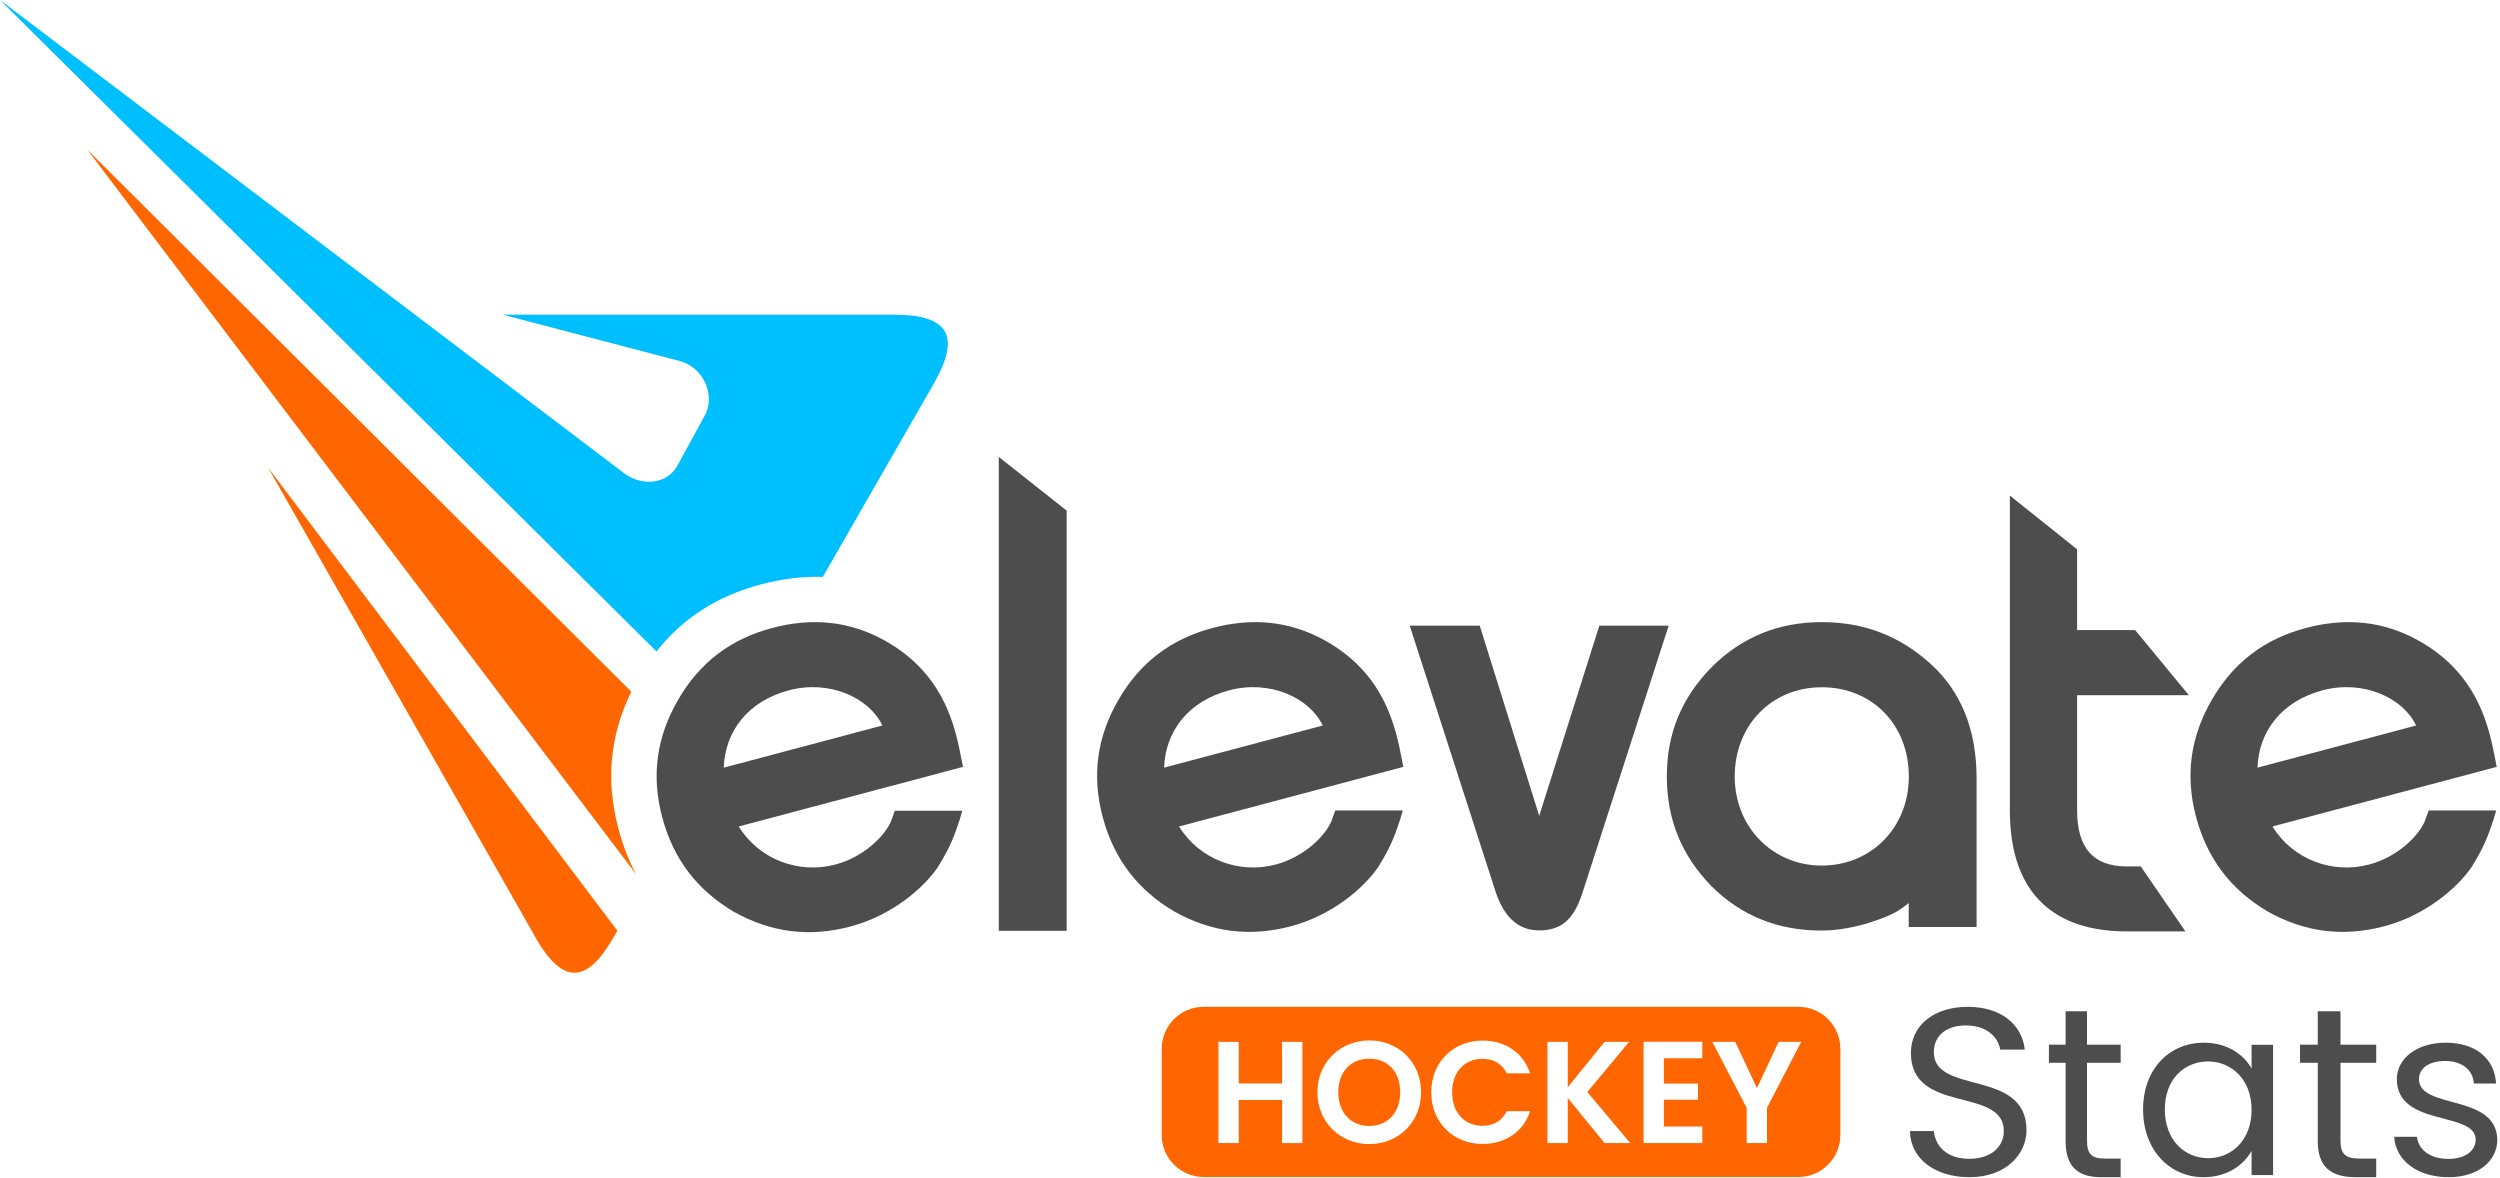
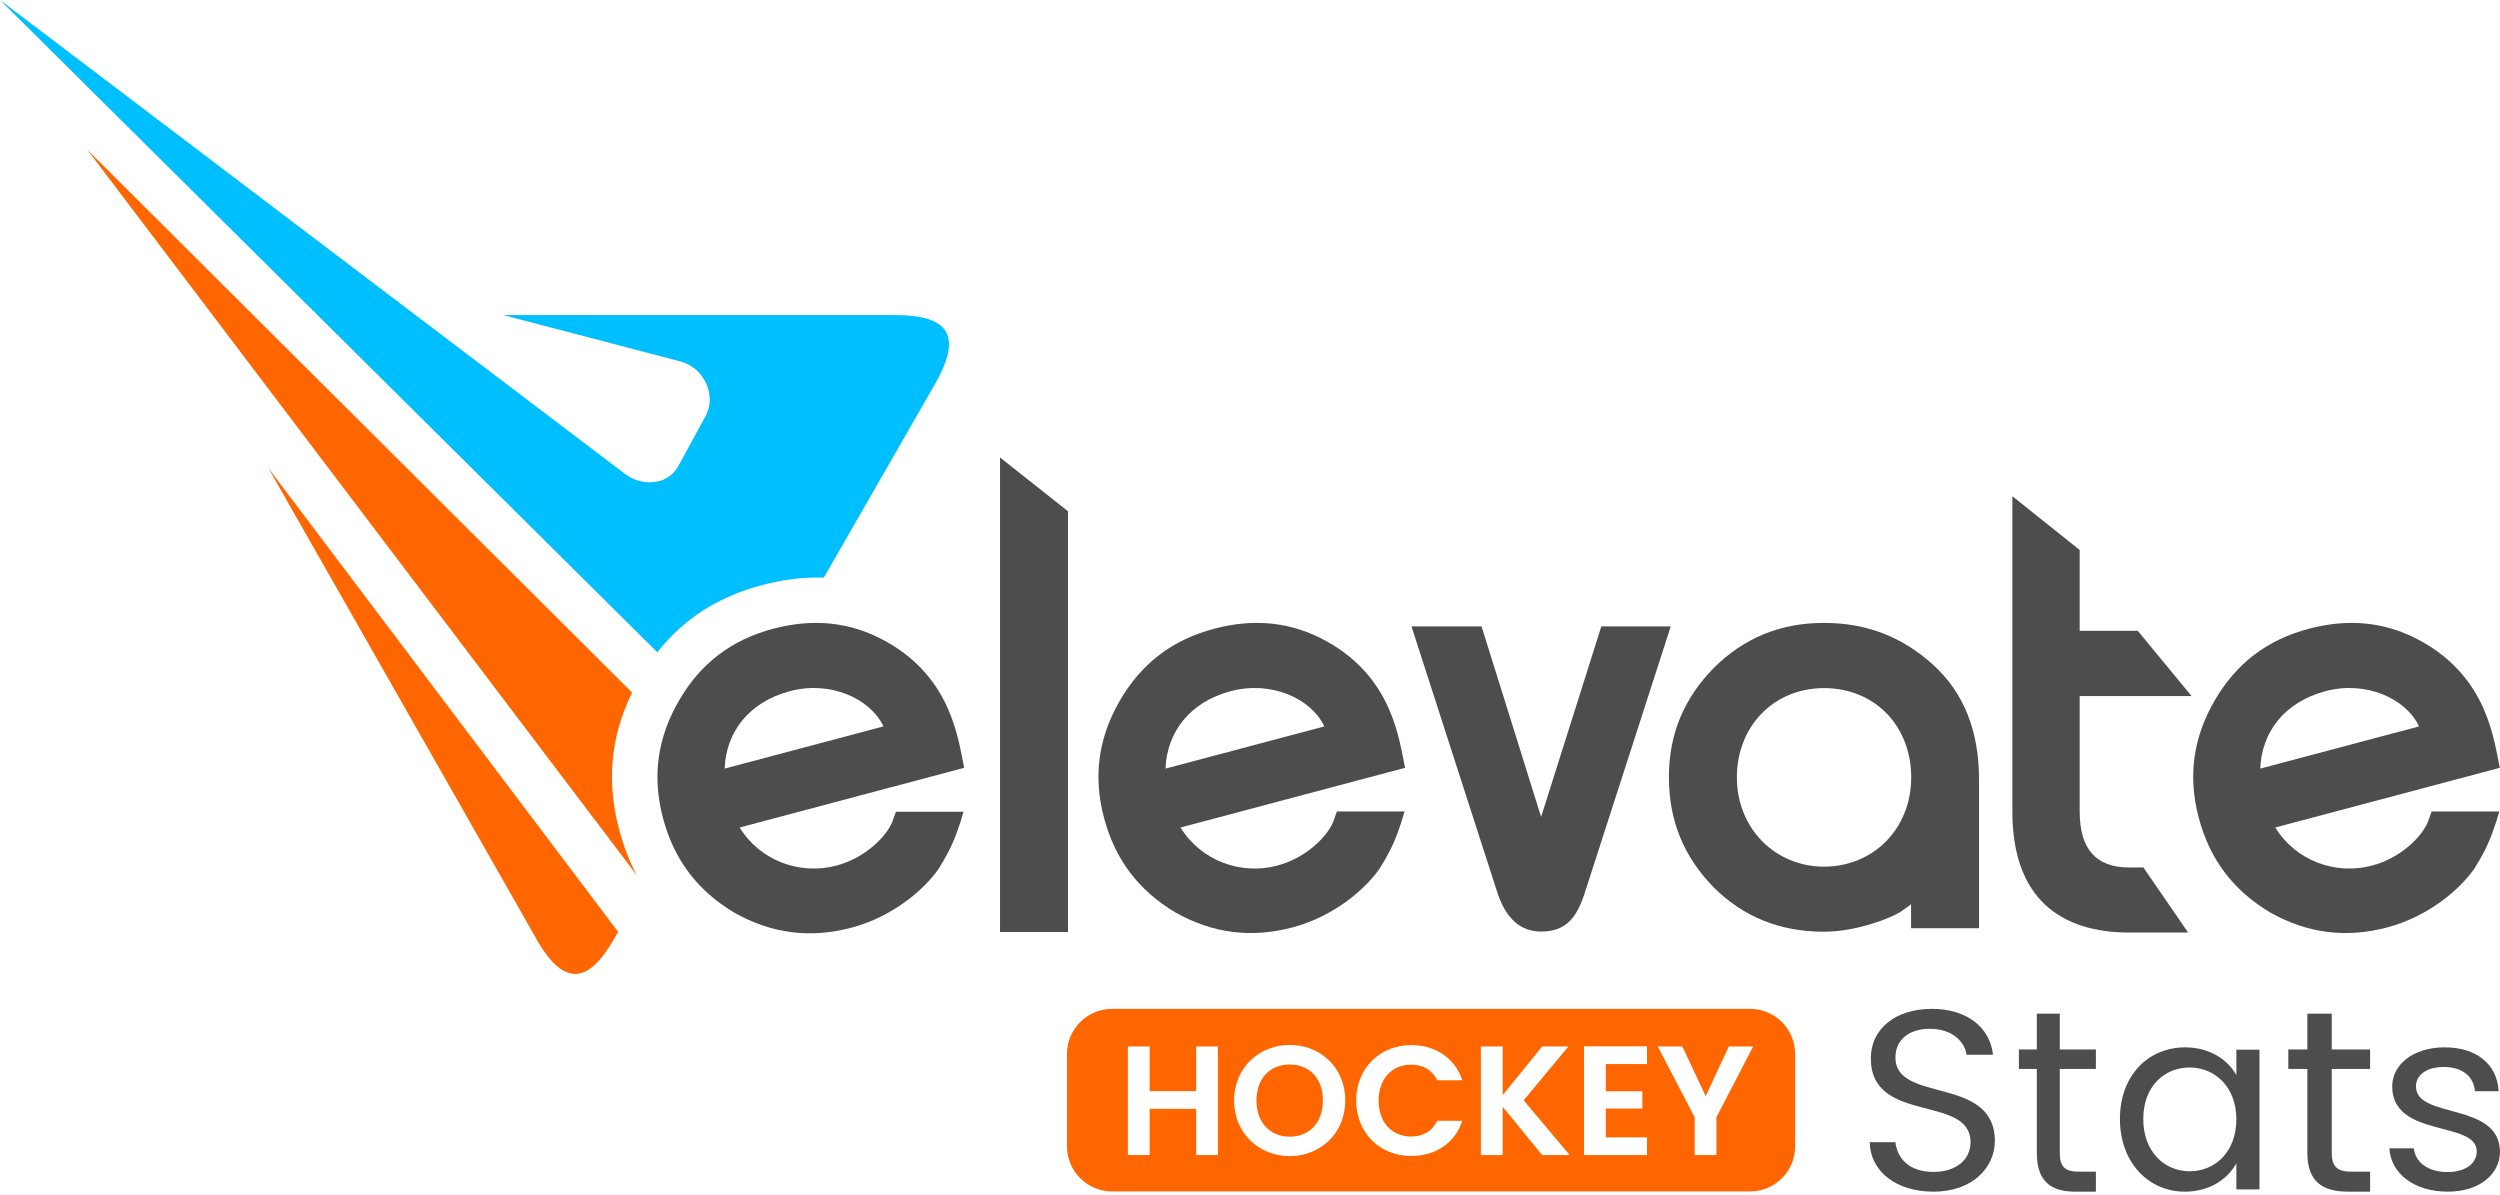
- <svg xmlns="http://www.w3.org/2000/svg" width="807" height="380" viewBox="0 0 807 380" fill="none">
+ <svg xmlns="http://www.w3.org/2000/svg" width="806" height="385" viewBox="0 0 806 385" fill="none">
  <path d="M172.756 302.383L121.877 212.992L86.552 150.961L199.27 300.416L198.132 302.425C189.364 317.858 181.524 317.858 172.714 302.425L172.756 302.383Z" fill-rule="evenodd" clip-rule="evenodd" fill="#FF6600" />
  <path d="M288.855 261.701L287.626 265.092C285.761 269.585 279.106 276.578 269.612 279.079C257.913 282.173 245.113 277.553 238.458 266.787L310.854 247.544C308.904 238.388 306.869 218.594 285.591 206.768C274.317 200.495 262.321 199.266 249.309 202.699C235.83 206.26 225.827 213.889 218.876 225.927C211.882 238.007 210.229 250.468 213.747 263.735C217.307 277.214 224.937 287.217 236.763 294.253C248.715 300.993 261.219 302.646 274.656 299.043C287.668 295.567 297.883 286.963 302.673 280.012C305.004 276.324 307.039 272.467 308.522 268.271C309.54 265.431 310.218 263.354 310.642 261.701H288.855ZM233.626 247.798C234.05 236.099 241.383 226.351 254.65 222.833C267.662 219.357 280.547 225.164 284.828 234.192L233.626 247.798Z" fill="#4D4D4D" />
  <path d="M203.781 223.286C196.844 237.446 195.511 252.051 199.62 267.5C201.026 272.805 202.921 277.693 205.31 282.183L28.179 48.307L203.781 223.286Z" fill="#FF6600" />
  <path d="M0 0C67.191 50.962 134.383 101.923 201.574 152.842C206.844 156.815 215.216 156.644 218.701 150.236C221.634 144.854 224.566 139.471 227.499 134.132C231.196 127.297 226.733 118.455 219.551 116.575L162.304 101.582H288.612C306.292 101.582 310.245 108.46 301.405 123.88L265.6 186.224C259.174 186.011 252.557 186.82 245.723 188.617C231.61 192.334 220.436 199.481 211.912 210.29L0 0Z" fill="#00BFFF" />
  <path d="M322.409 300.468V147.496L344.323 164.832V300.468H322.409Z" fill="#4D4D4D" />
  <path d="M430.997 261.701L429.768 265.092C427.903 269.585 421.248 276.578 411.754 279.079C400.055 282.173 387.255 277.553 380.6 266.787L452.995 247.544C451.046 238.388 449.011 218.594 427.733 206.768C416.459 200.495 404.463 199.266 391.451 202.699C377.972 206.26 367.969 213.889 361.018 225.927C354.066 237.922 352.413 250.426 355.931 263.65C359.492 277.129 367.121 287.132 378.947 294.168C390.9 300.908 403.404 302.561 416.84 298.958C429.853 295.482 440.068 286.878 444.857 279.927C447.189 276.239 449.223 272.382 450.707 268.186C451.724 265.346 452.402 263.269 452.826 261.616H431.039L430.997 261.701ZM375.768 247.798C376.192 236.099 383.525 226.351 396.791 222.833C409.804 219.357 422.689 225.164 426.97 234.192L375.768 247.798Z" fill="#4D4D4D" />
  <path d="M482.91 288.255L455.062 201.956H477.654L496.855 263.374L516.268 201.956H538.647L510.8 288.255C508.299 295.799 504.866 300.335 496.855 300.335C490.242 300.335 485.665 296.223 482.91 288.255Z" fill="#4D4D4D" />
  <path d="M616.13 299.242V291.486C615.452 292.164 614.307 292.842 612.697 293.986C609.942 295.809 598.752 300.387 588.028 300.387C573.871 300.387 562.003 295.597 552.424 286.018C542.844 276.184 538.055 264.57 538.055 250.625C538.055 236.68 542.844 225.279 552.424 215.445C562.257 205.611 574.125 200.822 588.028 200.822C601.931 200.822 613.375 205.399 623.208 214.301C633.042 223.202 638.044 235.536 638.044 251.304V299.242H616.13ZM588.07 279.406C603.838 279.406 616.172 267.326 616.172 250.625C616.172 233.925 604.304 221.845 588.07 221.845C571.836 221.845 559.968 234.18 559.968 250.625C559.968 267.071 572.303 279.406 588.07 279.406Z" fill="#4D4D4D" />
  <path d="M691.004 279.633L705.457 300.656H686.468C664.343 300.656 648.787 289.678 648.787 261.619V159.977L670.489 177.313V203.38H689.223L706.559 224.404H670.489V261.619C670.489 273.741 675.745 279.675 686.468 279.675H691.046L691.004 279.633Z" fill="#4D4D4D" />
  <path d="M783.943 261.701L782.714 265.092C780.849 269.585 774.194 276.578 764.7 279.079C753.001 282.173 740.201 277.553 733.546 266.787L805.942 247.544C803.992 238.388 801.957 218.594 780.68 206.768C769.405 200.495 757.41 199.266 744.397 202.699C730.918 206.26 720.915 213.889 713.964 225.927C707.012 237.922 705.359 250.426 708.878 263.65C712.438 277.129 720.067 287.132 731.893 294.168C743.846 300.908 756.35 302.561 769.786 298.958C782.799 295.482 793.014 286.878 797.804 279.927C800.135 276.239 802.169 272.382 803.653 268.186C804.67 265.346 805.348 263.269 805.772 261.616H783.986L783.943 261.701ZM728.714 247.798C729.138 236.099 736.471 226.351 749.738 222.833C762.75 219.357 775.636 225.164 779.917 234.192L728.714 247.798Z" fill="#4D4D4D" />
-   <path d="M806.125 367.879C806.125 374.783 799.923 380 790.423 380C780.373 380 773.307 374.63 772.836 366.958H780.216C780.609 371.024 784.299 374.093 790.344 374.093C795.997 374.093 799.138 371.331 799.138 367.879C799.138 358.52 773.7 363.966 773.7 348.317C773.7 341.872 779.902 336.579 789.481 336.579C798.981 336.579 805.262 341.566 805.733 349.774H798.588C798.274 345.555 794.977 342.486 789.245 342.486C783.985 342.486 780.844 344.941 780.844 348.317C780.844 358.29 805.811 352.843 806.125 367.879Z" fill="#4D4D4D" />
-   <path d="M748.169 368.29V343.075H742.441V337.22H748.169V326.447H755.51V337.22H767.047V343.075H755.51V368.29C755.51 372.506 757.124 373.989 761.642 373.989H767.047V380H760.431C752.606 380 748.169 376.877 748.169 368.29Z" fill="#4D4D4D" />
-   <path d="M691.784 358.136C691.784 345.018 700.314 336.579 711.412 336.579C719.112 336.579 724.396 340.568 726.812 344.941V337.269H733.757V379.31H726.812V371.485C724.321 376.011 718.961 380 711.336 380C700.314 380 691.784 371.178 691.784 358.136ZM726.812 358.213C726.812 348.47 720.32 342.64 712.77 342.64C705.221 342.64 698.804 348.24 698.804 358.136C698.804 368.032 705.221 373.863 712.77 373.863C720.32 373.863 726.812 368.109 726.812 358.213Z" fill="#4D4D4D" />
-   <path d="M666.78 368.29V343.075H661.39V337.22H666.78V326.447H673.69V337.22H684.548V343.075H673.69V368.29C673.69 372.506 675.208 373.989 679.46 373.989H684.548V380H678.321C670.957 380 666.78 376.877 666.78 368.29Z" fill="#4D4D4D" />
-   <path d="M654.153 364.804C654.153 372.44 647.708 380 635.695 380C624.556 380 616.68 373.983 616.521 365.112H624.238C624.716 369.586 627.978 374.06 635.695 374.06C642.696 374.06 646.833 370.203 646.833 365.112C646.833 350.61 616.839 359.867 616.839 339.888C616.839 331.017 624.238 325 635.217 325C645.799 325 652.72 330.631 653.596 338.808H645.64C645.162 335.182 641.662 331.094 634.899 331.017C628.932 330.863 624.238 333.871 624.238 339.656C624.238 353.541 654.153 344.902 654.153 364.804Z" fill="#4D4D4D" />
-   <path d="M580.498 325C587.989 325 594.062 331.073 594.062 338.564V366.371C594.062 373.862 587.989 379.935 580.498 379.935H388.564C381.073 379.935 375 373.862 375 366.371V338.564C375 331.073 381.073 325 388.564 325H580.498ZM442.018 335.851C432.799 335.851 425.265 342.777 425.264 352.558C425.264 362.385 432.799 369.311 442.018 369.311C451.283 369.311 458.724 362.385 458.724 352.558C458.724 342.777 451.33 335.852 442.018 335.851ZM478.573 335.898C469.167 335.898 462.007 342.824 462.007 352.605C462.007 362.385 469.167 369.264 478.573 369.264C485.826 369.264 491.723 365.427 493.922 358.688H486.388C484.844 361.87 482.036 363.414 478.526 363.414C472.817 363.414 468.746 359.203 468.746 352.605C468.746 345.96 472.817 341.794 478.526 341.794C482.036 341.794 484.844 343.339 486.388 346.474H493.922C491.723 339.782 485.826 335.898 478.573 335.898ZM393.312 336.32V368.983H399.863V355.085H413.855V368.983H420.407V336.32H413.855V349.75H399.863V336.32H393.312ZM499.518 368.983H506.07V354.429L517.956 368.983H526.239L512.387 352.511L525.864 336.32H517.956L506.07 350.967V336.32H499.518V368.983ZM530.548 368.983H549.501V363.649H537.1V354.991H548.097V349.796H537.1V341.608H549.501V336.273H530.548V368.983ZM563.831 357.612V368.983H570.383V357.612L581.427 336.32H574.127L567.154 351.248L560.135 336.32H552.74L563.831 357.612ZM442.018 341.748C447.914 341.748 451.985 345.913 451.985 352.558C451.985 359.203 447.914 363.461 442.018 363.461C436.075 363.461 432.003 359.203 432.003 352.558C432.003 345.913 436.075 341.748 442.018 341.748Z" fill="#FF6600" />
+   <path d="M805.996 371.204C805.996 378.603 799.349 384.193 789.169 384.193C778.4 384.193 770.828 378.439 770.323 370.218H778.231C778.652 374.575 782.606 377.863 789.085 377.863C795.142 377.863 798.508 374.904 798.508 371.204C798.508 361.175 771.248 367.012 771.248 350.241C771.248 343.336 777.895 337.663 788.159 337.663C798.34 337.663 805.07 343.007 805.575 351.803H797.919C797.582 347.282 794.049 343.993 787.907 343.993C782.27 343.993 778.904 346.624 778.904 350.241C778.904 360.928 805.659 355.092 805.996 371.204Z" fill="#4D4D4D" />
+   <path d="M743.89 371.645V344.625H737.752V338.351H743.89V326.806H751.757V338.351H764.119V344.625H751.757V371.645C751.757 376.163 753.485 377.752 758.327 377.752H764.119V384.193H757.03C748.644 384.193 743.89 380.847 743.89 371.645Z" fill="#4D4D4D" />
+   <path d="M683.467 360.764C683.467 346.706 692.608 337.663 704.5 337.663C712.752 337.663 718.415 341.938 721.003 346.624V338.403H728.446V383.454H721.003V375.068C718.334 379.919 712.59 384.193 704.419 384.193C692.608 384.193 683.467 374.739 683.467 360.764ZM721.003 360.846C721.003 350.406 714.046 344.158 705.956 344.158C697.867 344.158 690.99 350.159 690.99 360.764C690.99 371.369 697.867 377.617 705.956 377.617C714.046 377.617 721.003 371.451 721.003 360.846Z" fill="#4D4D4D" />
+   <path d="M656.673 371.645V344.625H650.896V338.351H656.673V326.806H664.077V338.351H675.713V344.625H664.077V371.645C664.077 376.163 665.705 377.752 670.261 377.752H675.713V384.193H669.041C661.148 384.193 656.673 380.847 656.673 371.645Z" fill="#4D4D4D" />
+   <path d="M643.141 367.909C643.141 376.092 636.235 384.193 623.362 384.193C611.426 384.193 602.985 377.746 602.815 368.239H611.085C611.596 373.034 615.092 377.828 623.362 377.828C630.864 377.828 635.297 373.695 635.297 368.239C635.297 352.699 603.156 362.618 603.156 341.209C603.156 331.703 611.085 325.255 622.85 325.255C634.189 325.255 641.606 331.289 642.544 340.052H634.019C633.507 336.167 629.756 331.785 622.509 331.703C616.115 331.537 611.085 334.761 611.085 340.961C611.085 355.84 643.141 346.582 643.141 367.909Z" fill="#4D4D4D" />
+   <path d="M564.213 325.255C572.24 325.255 578.748 331.763 578.748 339.791V369.588C578.748 377.616 572.24 384.124 564.213 384.124H358.535C350.508 384.124 344 377.616 344 369.588V339.791C344 331.763 350.508 325.255 358.535 325.255H564.213ZM415.817 336.884C405.938 336.884 397.864 344.305 397.864 354.786C397.864 365.317 405.937 372.739 415.817 372.739C425.746 372.739 433.719 365.317 433.719 354.786C433.719 344.305 425.796 336.884 415.817 336.884ZM454.989 336.934C444.91 336.934 437.237 344.356 437.237 354.836C437.237 365.317 444.91 372.689 454.989 372.689C462.762 372.689 469.081 368.577 471.437 361.355H463.364C461.709 364.765 458.7 366.42 454.939 366.42C448.821 366.42 444.458 361.907 444.458 354.836C444.458 347.716 448.821 343.252 454.939 343.252C458.7 343.252 461.709 344.907 463.364 348.267H471.437C469.081 341.096 462.762 336.934 454.989 336.934ZM363.623 337.385V372.388H370.644V357.494H385.638V372.388H392.658V337.385H385.638V351.777H370.644V337.385H363.623ZM477.434 372.388H484.455V356.792L497.192 372.388H506.069L491.224 354.736L505.667 337.385H497.192L484.455 353.081V337.385H477.434V372.388ZM510.686 372.388H530.996V366.671H517.707V357.394H529.491V351.827H517.707V343.052H530.996V337.335H510.686V372.388ZM546.352 360.202V372.388H553.373V360.202L565.208 337.385H557.385L549.913 353.382L542.391 337.385H534.467L546.352 360.202ZM415.817 343.202C422.135 343.202 426.497 347.665 426.497 354.786C426.497 361.907 422.135 366.47 415.817 366.47C409.448 366.47 405.085 361.907 405.085 354.786C405.085 347.665 409.448 343.202 415.817 343.202Z" fill="#FF6600" />
</svg>
